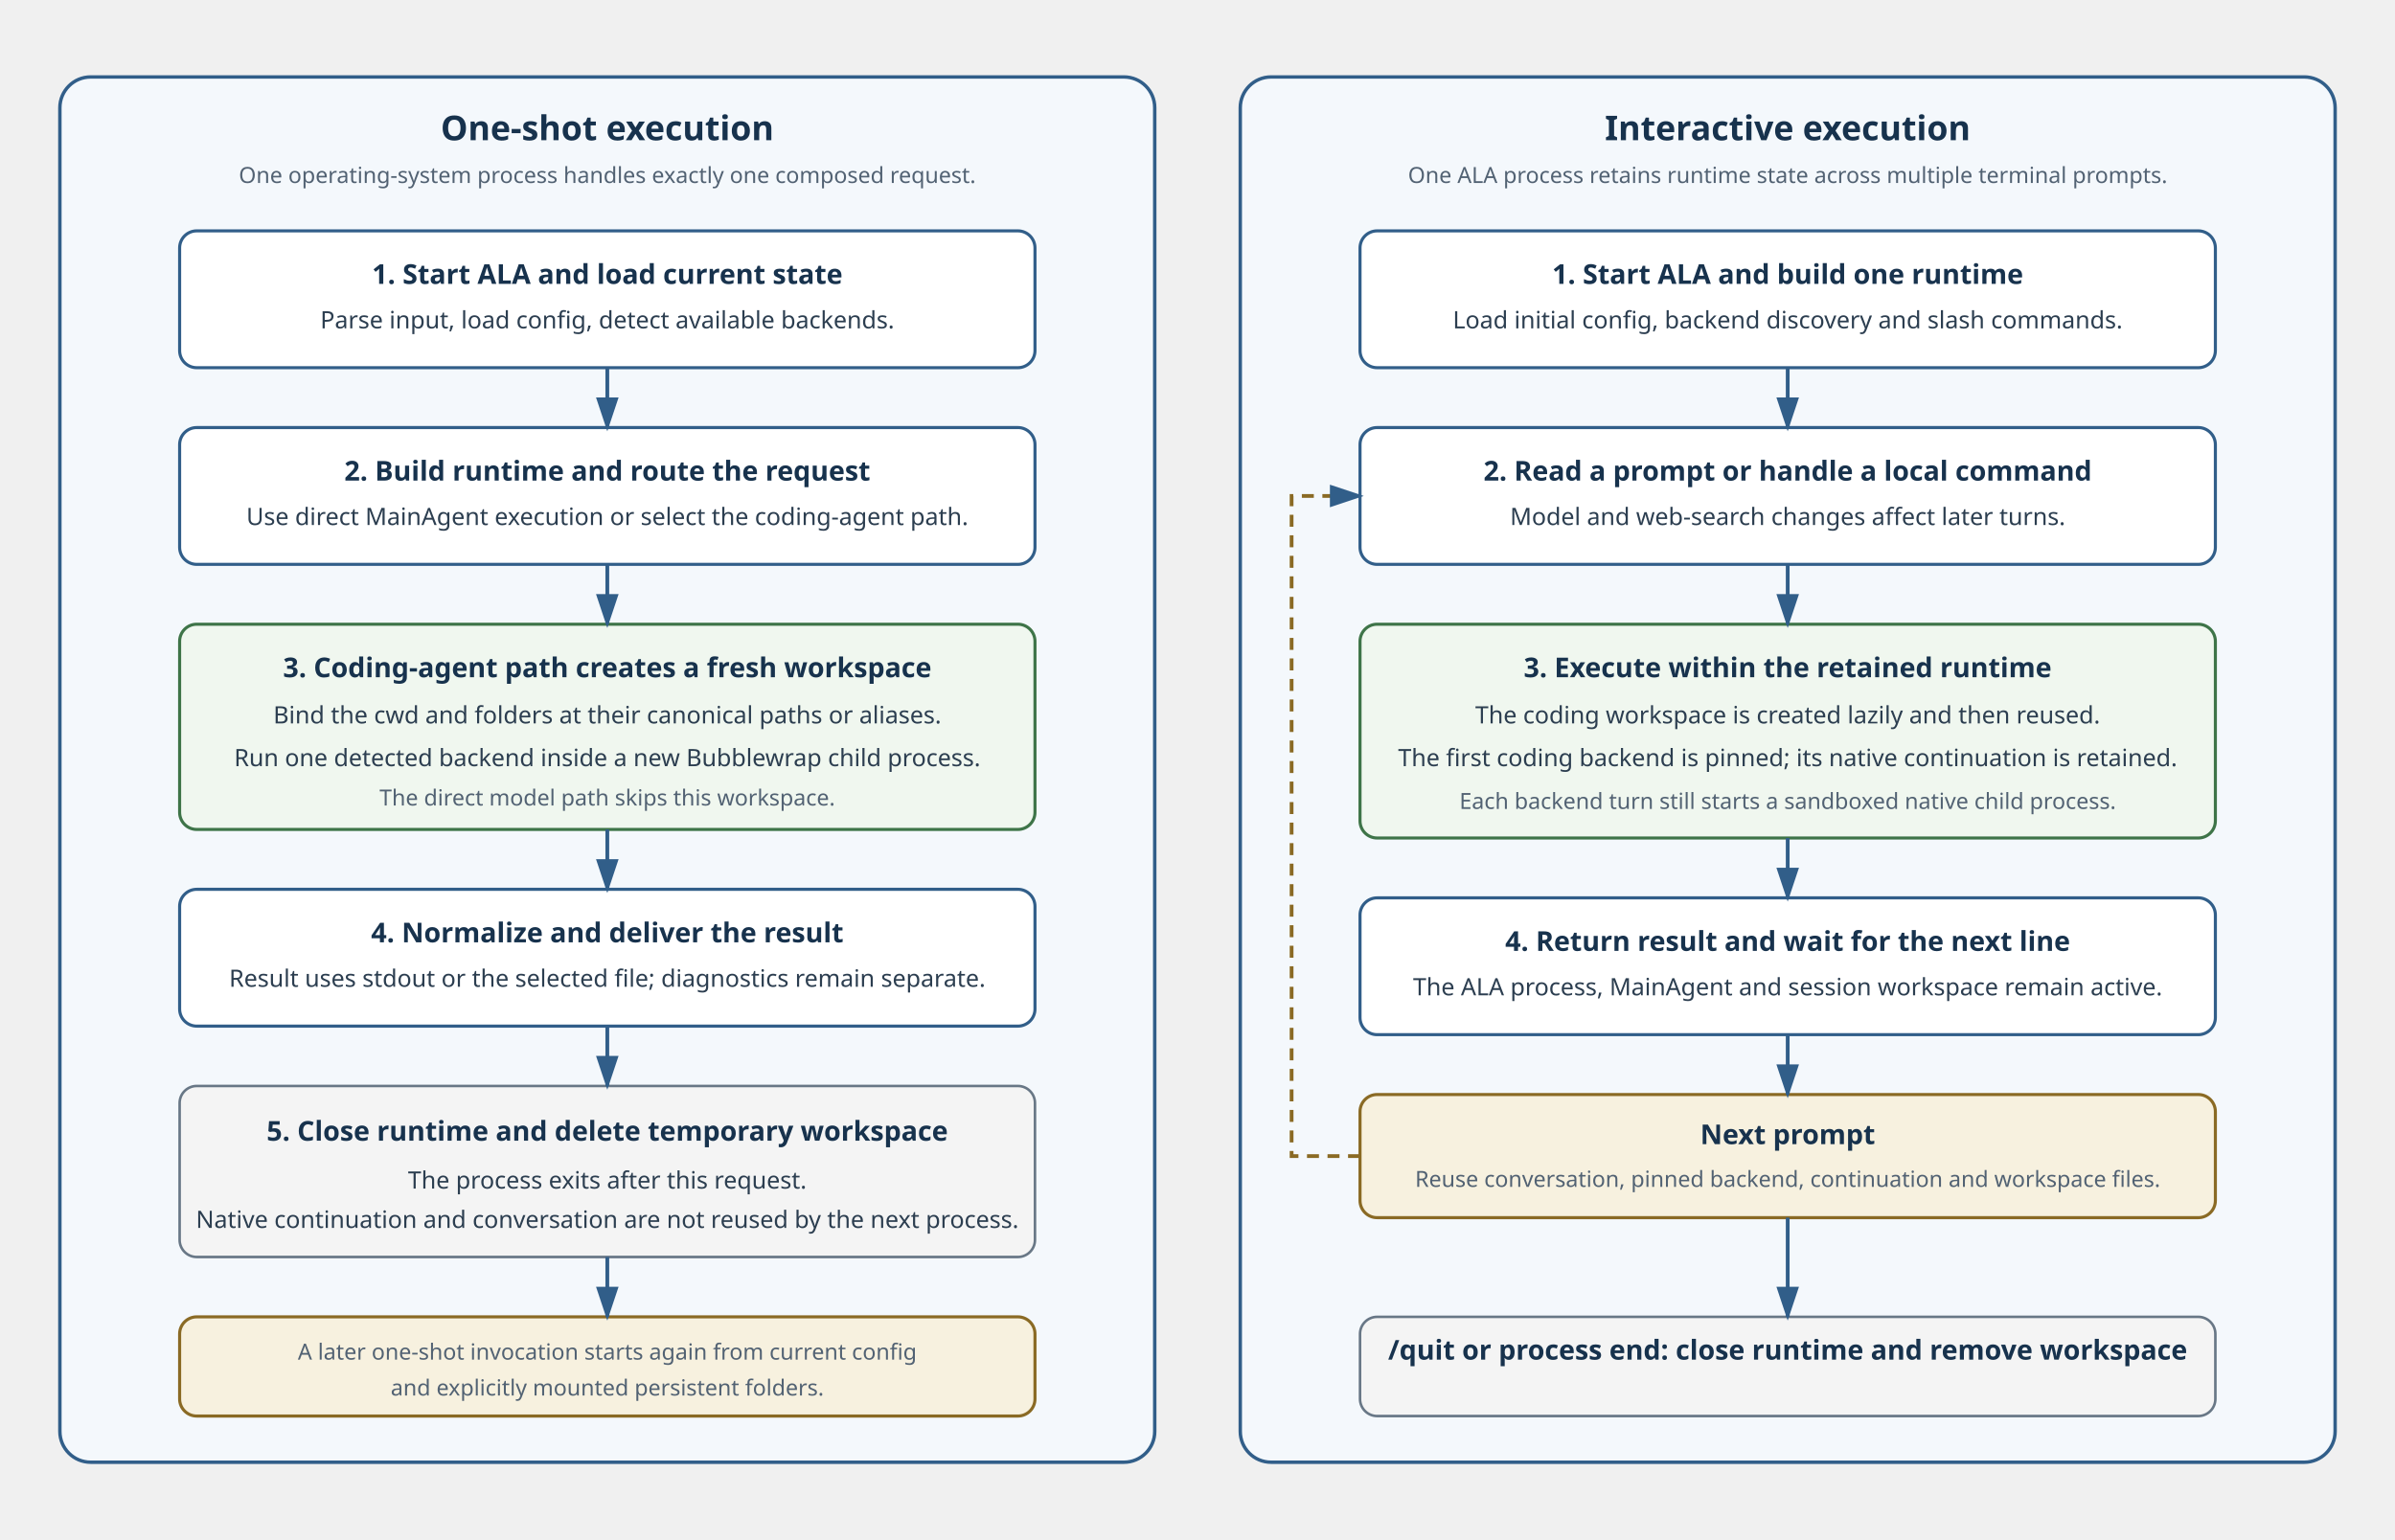
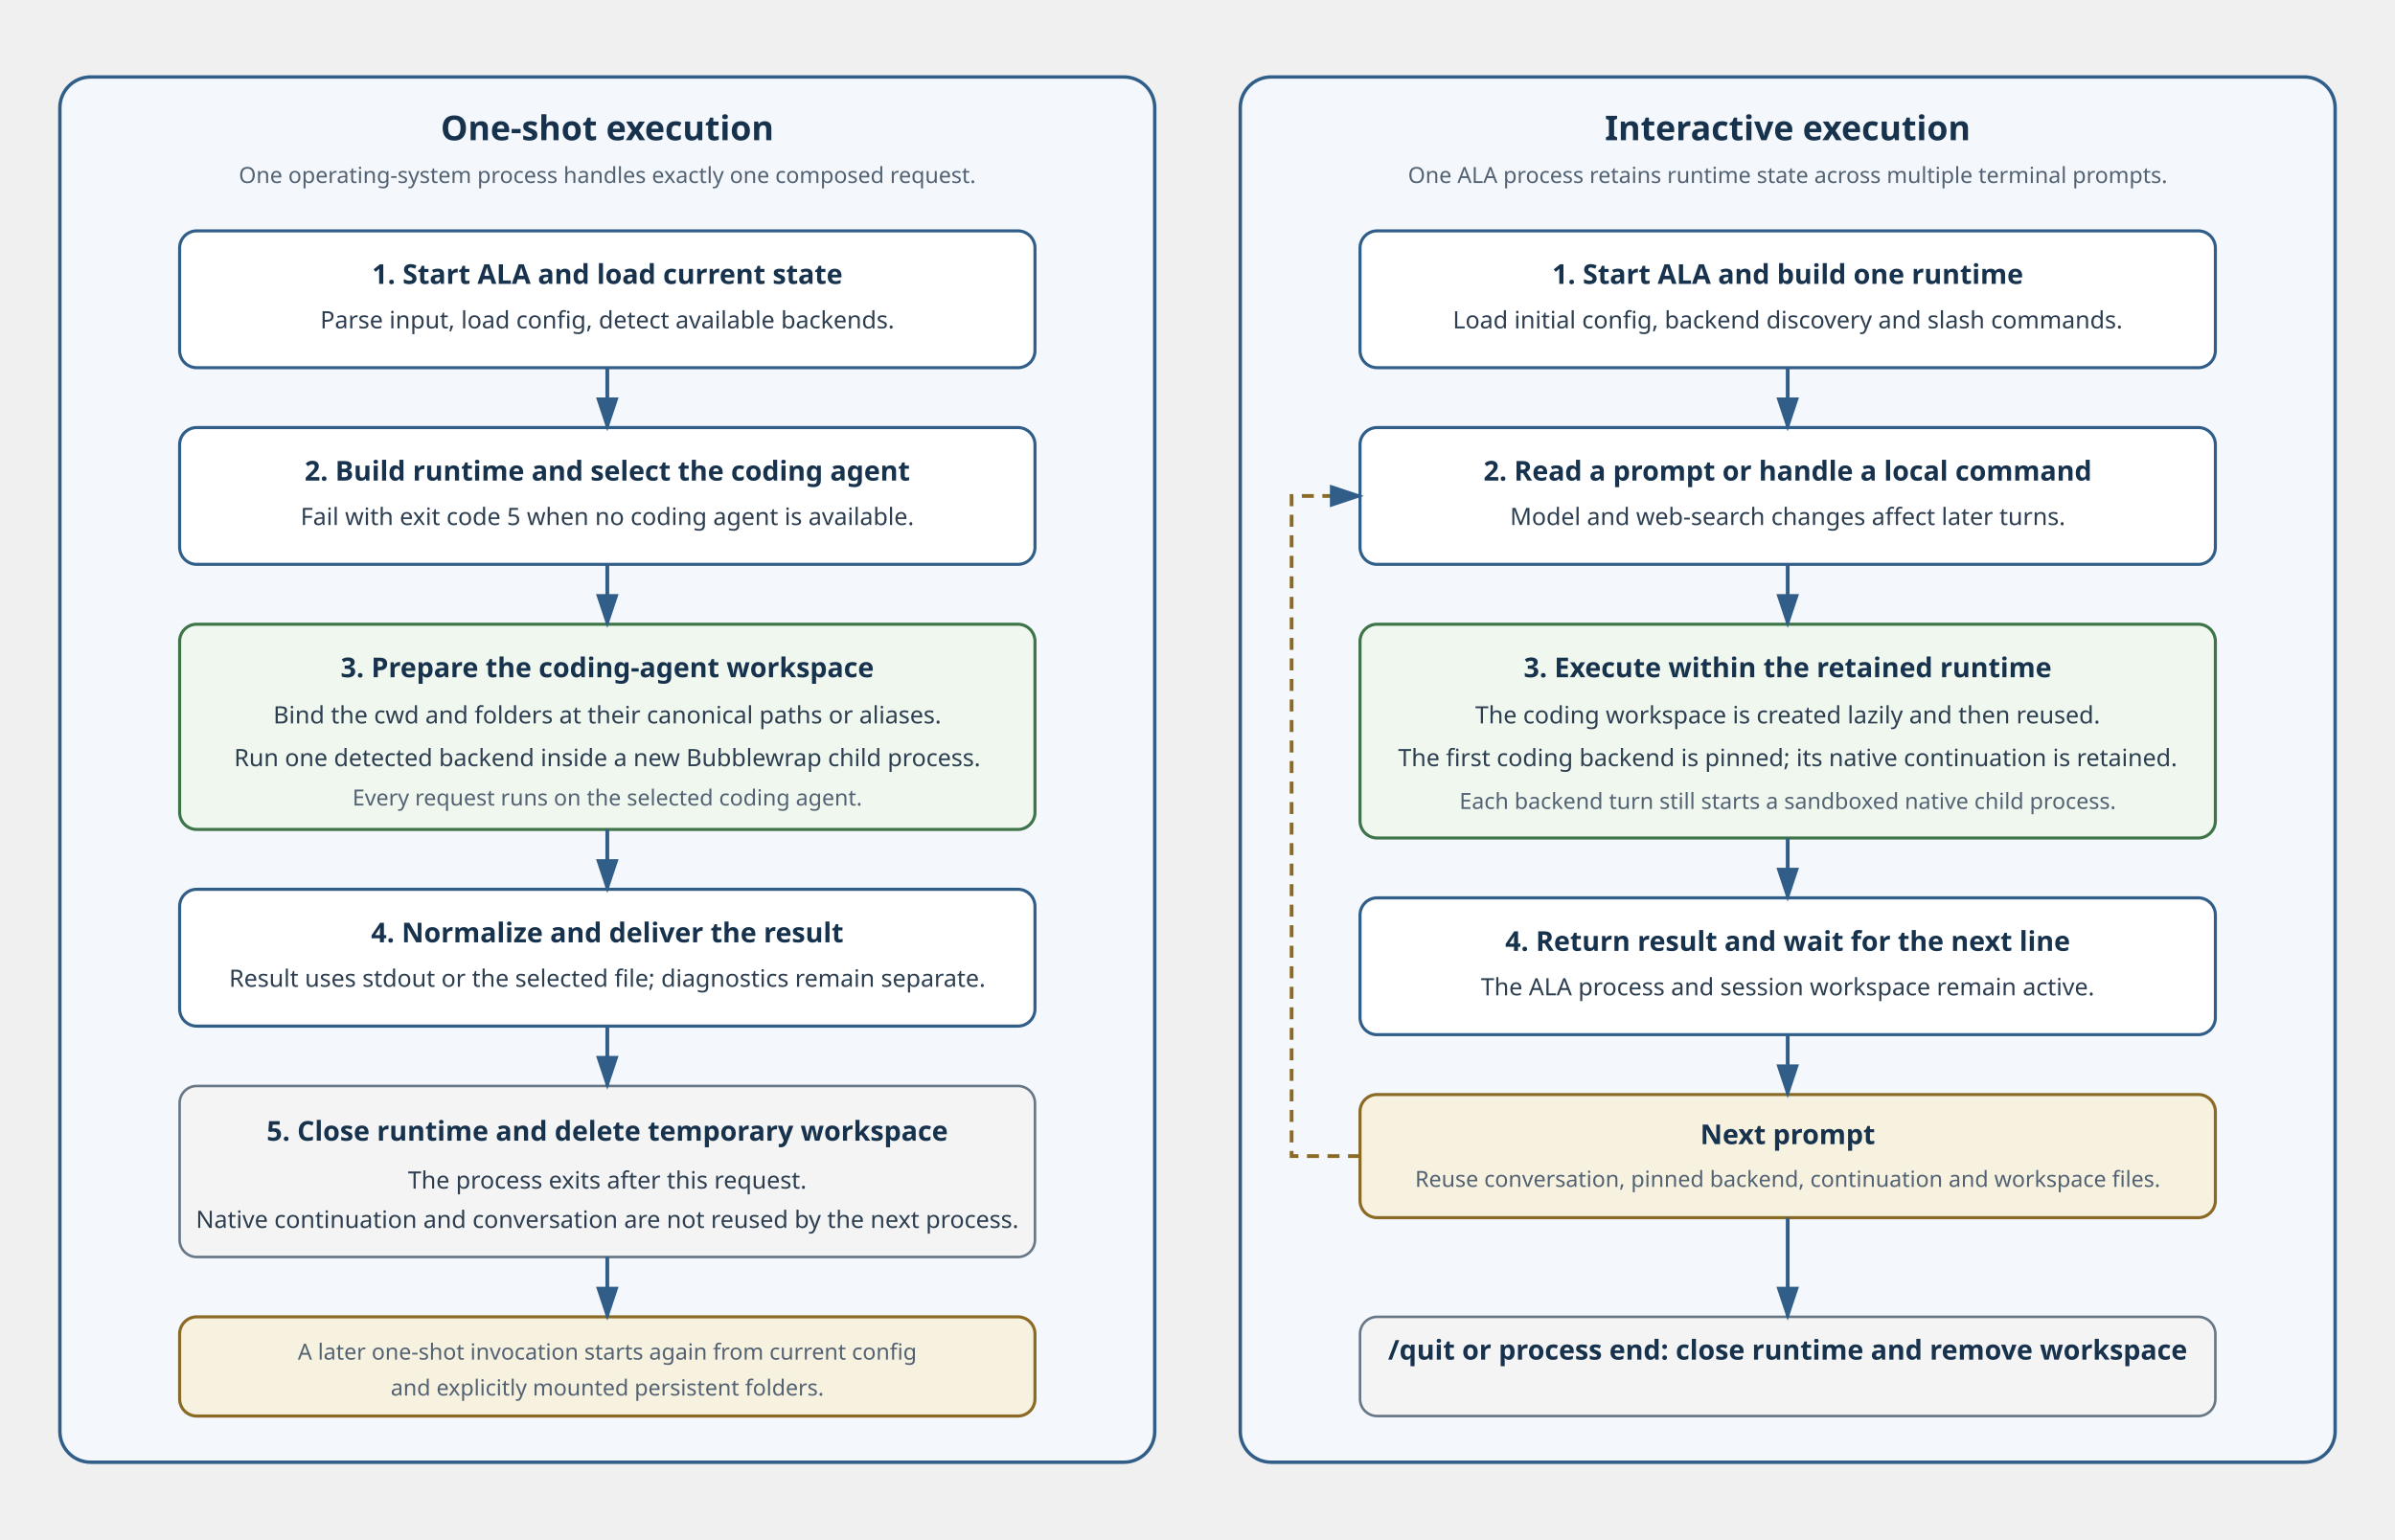
<svg xmlns="http://www.w3.org/2000/svg" viewBox="0 0 1400 900" role="img" aria-labelledby="title desc">
  <defs>
    <marker id="arrow" markerWidth="10" markerHeight="10" refX="8" refY="3" orient="auto">
      <path d="M0,0 L0,6 L9,3 z" fill="#315e89" />
    </marker>
    <style>.lane{fill:#f4f8fc;stroke:#315e89;stroke-width:2}.step{fill:#ffffff;stroke:#315e89;stroke-width:1.8}.agent{fill:#f0f7ef;stroke:#3e7448;stroke-width:1.8}.state{fill:#f7f1df;stroke:#8a6a24;stroke-width:1.8}.end{fill:#f4f4f4;stroke:#687786;stroke-width:1.5}.label{font:600 20px system-ui,sans-serif;fill:#17324d}.title{font:600 16px system-ui,sans-serif;fill:#17324d}.text{font:14px system-ui,sans-serif;fill:#2c3e50}.small{font:13px system-ui,sans-serif;fill:#526273}.arrow{fill:none;stroke:#315e89;stroke-width:2.2;marker-end:url(#arrow)}.loop{fill:none;stroke:#8a6a24;stroke-width:2.2;stroke-dasharray:7 5;marker-end:url(#arrow)}</style>
  </defs>
  <rect class="lane" x="35" y="45" width="640" height="810" rx="18" />
  <text class="label" x="355" y="82" text-anchor="middle">One-shot execution</text>
  <text class="small" x="355" y="107" text-anchor="middle">One operating-system process handles exactly one composed request.</text>
  <rect class="step" x="105" y="135" width="500" height="80" rx="10" />
  <text class="title" x="355" y="166" text-anchor="middle">1. Start ALA and load current state</text>
  <text class="text" x="355" y="192" text-anchor="middle">Parse input, load config, detect available backends.</text>
  <rect class="step" x="105" y="250" width="500" height="80" rx="10" />
-   <text class="title" x="355" y="281" text-anchor="middle">2. Build runtime and route the request</text>
-   <text class="text" x="355" y="307" text-anchor="middle">Use direct MainAgent execution or select the coding-agent path.</text>
+   <text class="title" x="355" y="281" text-anchor="middle">2. Build runtime and select the coding agent</text>
+   <text class="text" x="355" y="307" text-anchor="middle">Fail with exit code 5 when no coding agent is available.</text>
  <rect class="agent" x="105" y="365" width="500" height="120" rx="10" />
-   <text class="title" x="355" y="396" text-anchor="middle">3. Coding-agent path creates a fresh workspace</text>
+   <text class="title" x="355" y="396" text-anchor="middle">3. Prepare the coding-agent workspace</text>
  <text class="text" x="355" y="423" text-anchor="middle">Bind the cwd and folders at their canonical paths or aliases.</text>
  <text class="text" x="355" y="448" text-anchor="middle">Run one detected backend inside a new Bubblewrap child process.</text>
-   <text class="small" x="355" y="471" text-anchor="middle">The direct model path skips this workspace.</text>
+   <text class="small" x="355" y="471" text-anchor="middle">Every request runs on the selected coding agent.</text>
  <rect class="step" x="105" y="520" width="500" height="80" rx="10" />
  <text class="title" x="355" y="551" text-anchor="middle">4. Normalize and deliver the result</text>
  <text class="text" x="355" y="577" text-anchor="middle">Result uses stdout or the selected file; diagnostics remain separate.</text>
  <rect class="end" x="105" y="635" width="500" height="100" rx="10" />
  <text class="title" x="355" y="667" text-anchor="middle">5. Close runtime and delete temporary workspace</text>
  <text class="text" x="355" y="695" text-anchor="middle">The process exits after this request.</text>
  <text class="text" x="355" y="718" text-anchor="middle">Native continuation and conversation are not reused by the next process.</text>
  <rect class="state" x="105" y="770" width="500" height="58" rx="10" />
  <text class="small" x="355" y="795" text-anchor="middle">A later one-shot invocation starts again from current config</text>
  <text class="small" x="355" y="816" text-anchor="middle">and explicitly mounted persistent folders.</text>
  <path class="arrow" d="M355 215 V250" />
  <path class="arrow" d="M355 330 V365" />
  <path class="arrow" d="M355 485 V520" />
  <path class="arrow" d="M355 600 V635" />
  <path class="arrow" d="M355 735 V770" />
  <rect class="lane" x="725" y="45" width="640" height="810" rx="18" />
  <text class="label" x="1045" y="82" text-anchor="middle">Interactive execution</text>
  <text class="small" x="1045" y="107" text-anchor="middle">One ALA process retains runtime state across multiple terminal prompts.</text>
  <rect class="step" x="795" y="135" width="500" height="80" rx="10" />
  <text class="title" x="1045" y="166" text-anchor="middle">1. Start ALA and build one runtime</text>
  <text class="text" x="1045" y="192" text-anchor="middle">Load initial config, backend discovery and slash commands.</text>
  <rect class="step" x="795" y="250" width="500" height="80" rx="10" />
  <text class="title" x="1045" y="281" text-anchor="middle">2. Read a prompt or handle a local command</text>
  <text class="text" x="1045" y="307" text-anchor="middle">Model and web-search changes affect later turns.</text>
  <rect class="agent" x="795" y="365" width="500" height="125" rx="10" />
  <text class="title" x="1045" y="396" text-anchor="middle">3. Execute within the retained runtime</text>
  <text class="text" x="1045" y="423" text-anchor="middle">The coding workspace is created lazily and then reused.</text>
  <text class="text" x="1045" y="448" text-anchor="middle">The first coding backend is pinned; its native continuation is retained.</text>
  <text class="small" x="1045" y="473" text-anchor="middle">Each backend turn still starts a sandboxed native child process.</text>
  <rect class="step" x="795" y="525" width="500" height="80" rx="10" />
  <text class="title" x="1045" y="556" text-anchor="middle">4. Return result and wait for the next line</text>
-   <text class="text" x="1045" y="582" text-anchor="middle">The ALA process, MainAgent and session workspace remain active.</text>
+   <text class="text" x="1045" y="582" text-anchor="middle">The ALA process and session workspace remain active.</text>
  <rect class="state" x="795" y="640" width="500" height="72" rx="10" />
  <text class="title" x="1045" y="669" text-anchor="middle">Next prompt</text>
  <text class="small" x="1045" y="694" text-anchor="middle">Reuse conversation, pinned backend, continuation and workspace files.</text>
  <rect class="end" x="795" y="770" width="500" height="58" rx="10" />
  <text class="title" x="1045" y="795" text-anchor="middle">/quit or process end: close runtime and remove workspace</text>
  <path class="arrow" d="M1045 215 V250" />
  <path class="arrow" d="M1045 330 V365" />
  <path class="arrow" d="M1045 490 V525" />
  <path class="arrow" d="M1045 605 V640" />
  <path class="loop" d="M795 676 H755 V290 H795" />
  <path class="arrow" d="M1045 712 V770" />
</svg>
